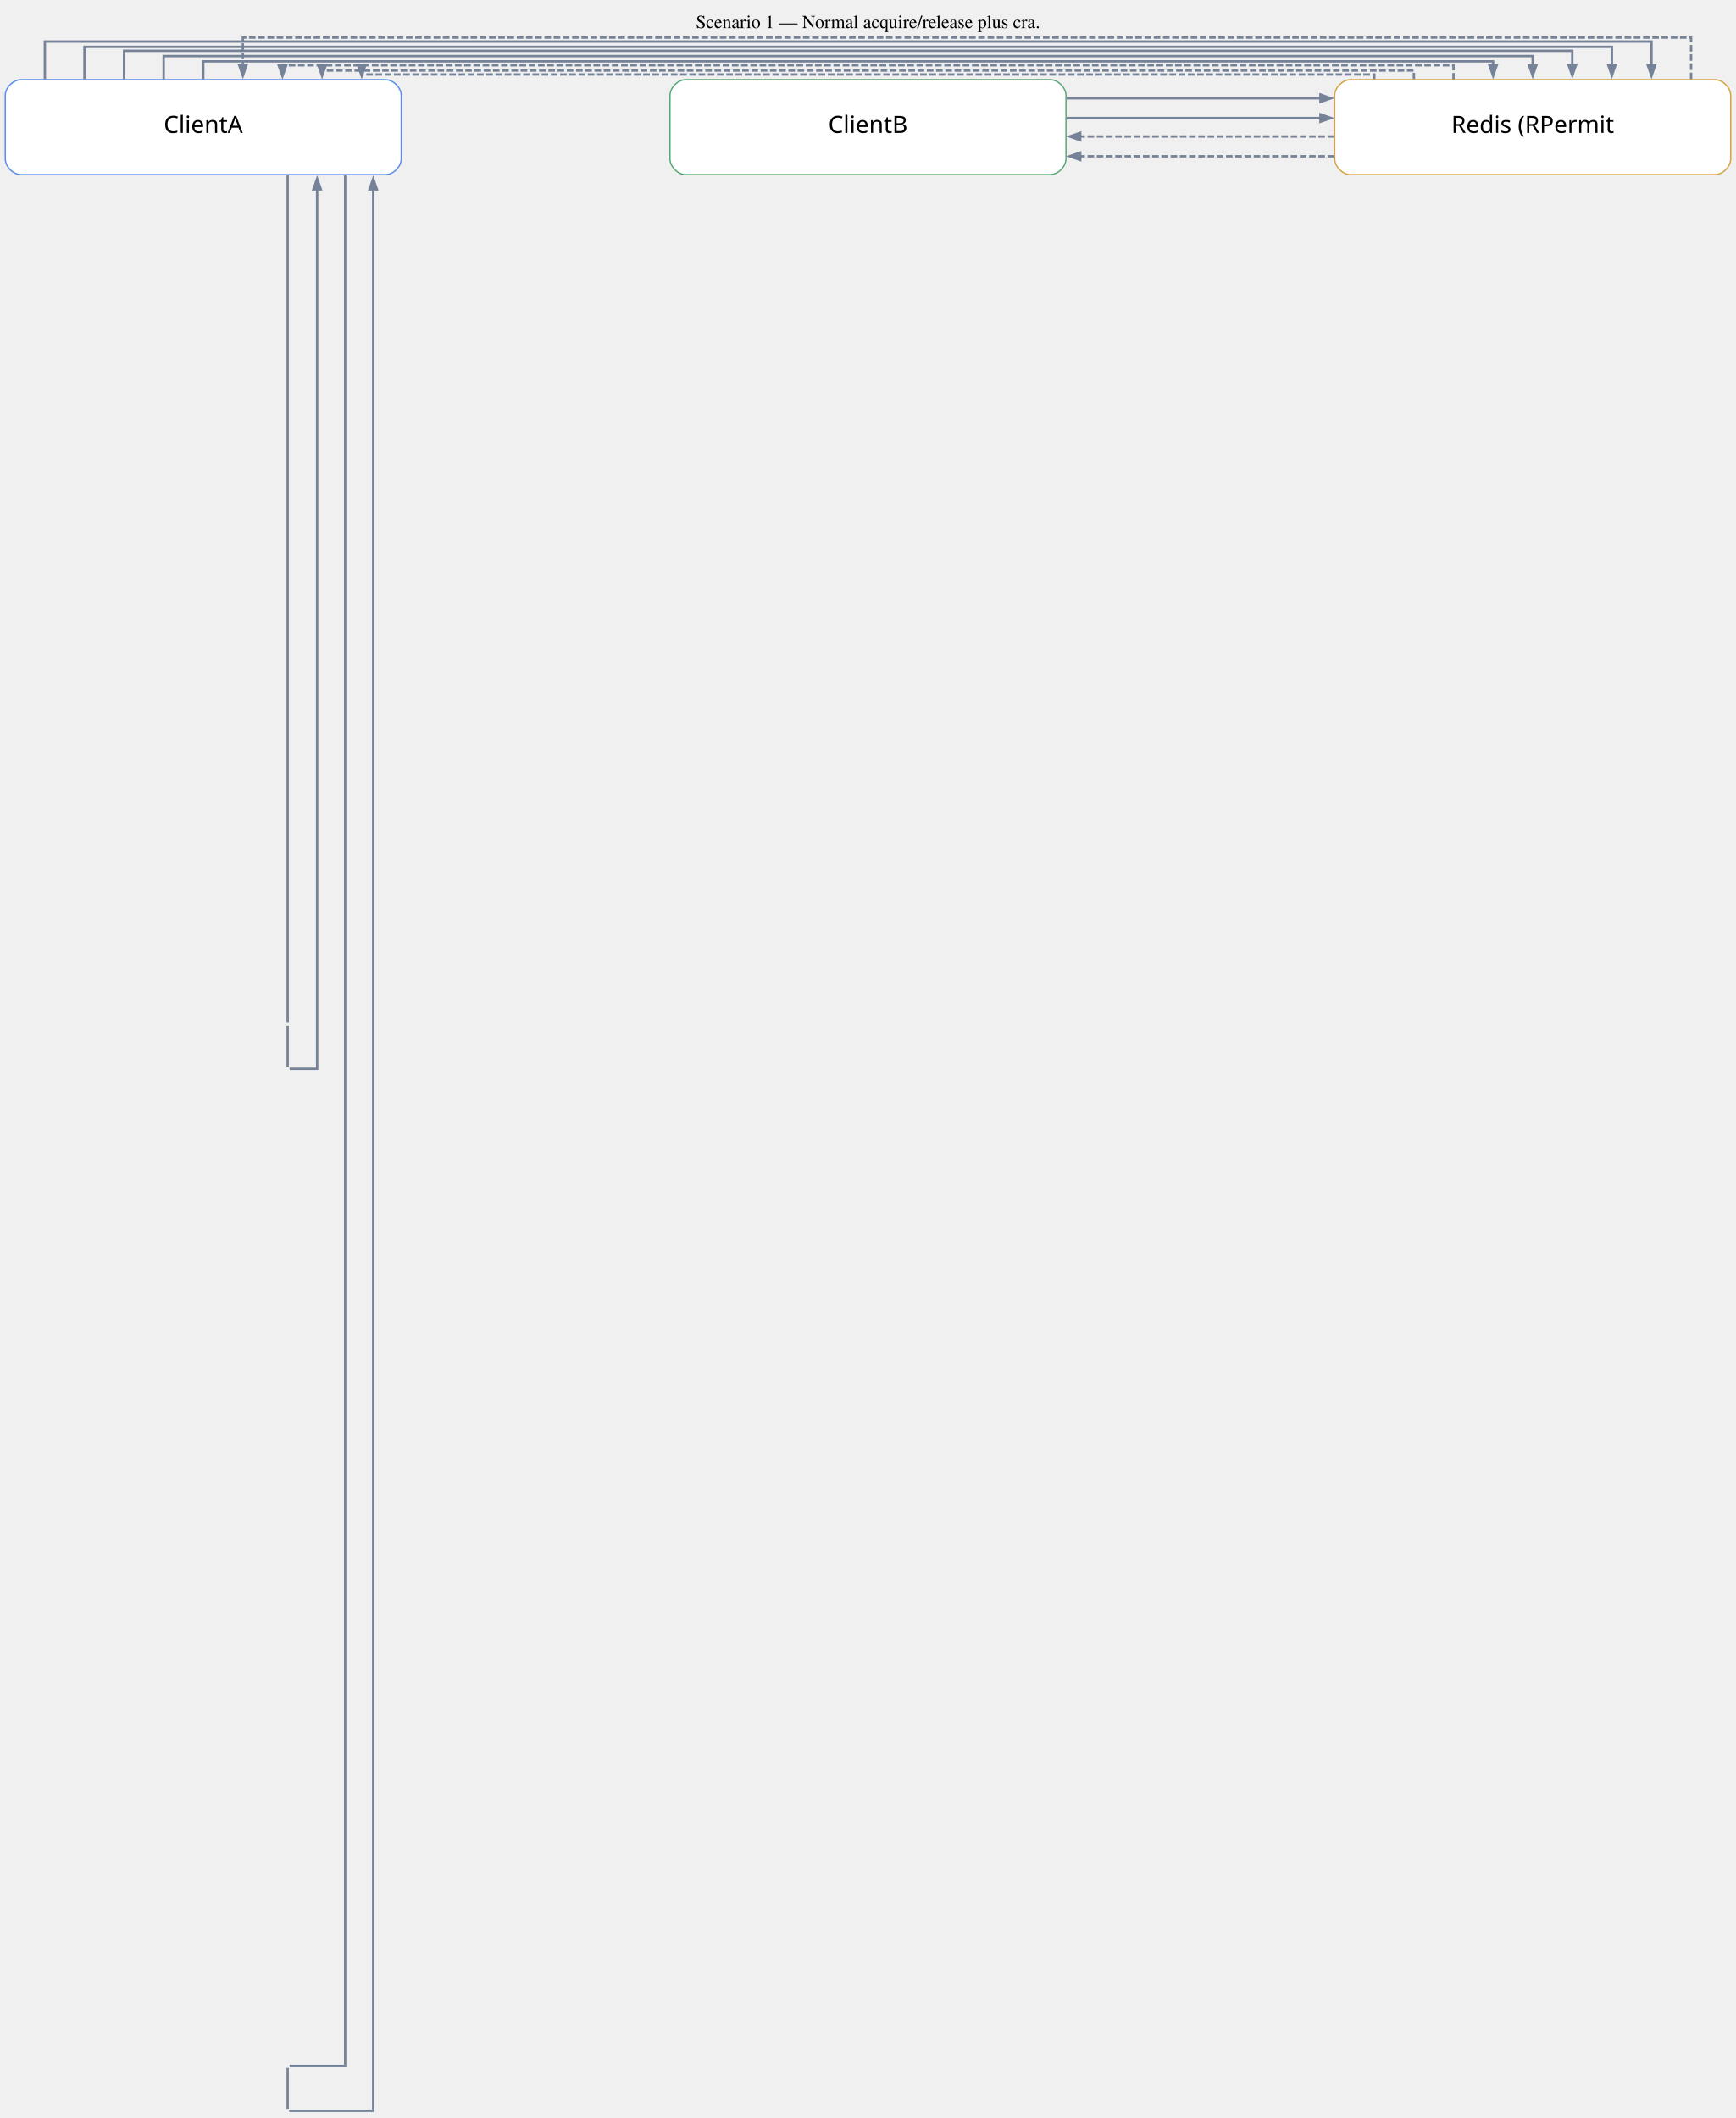
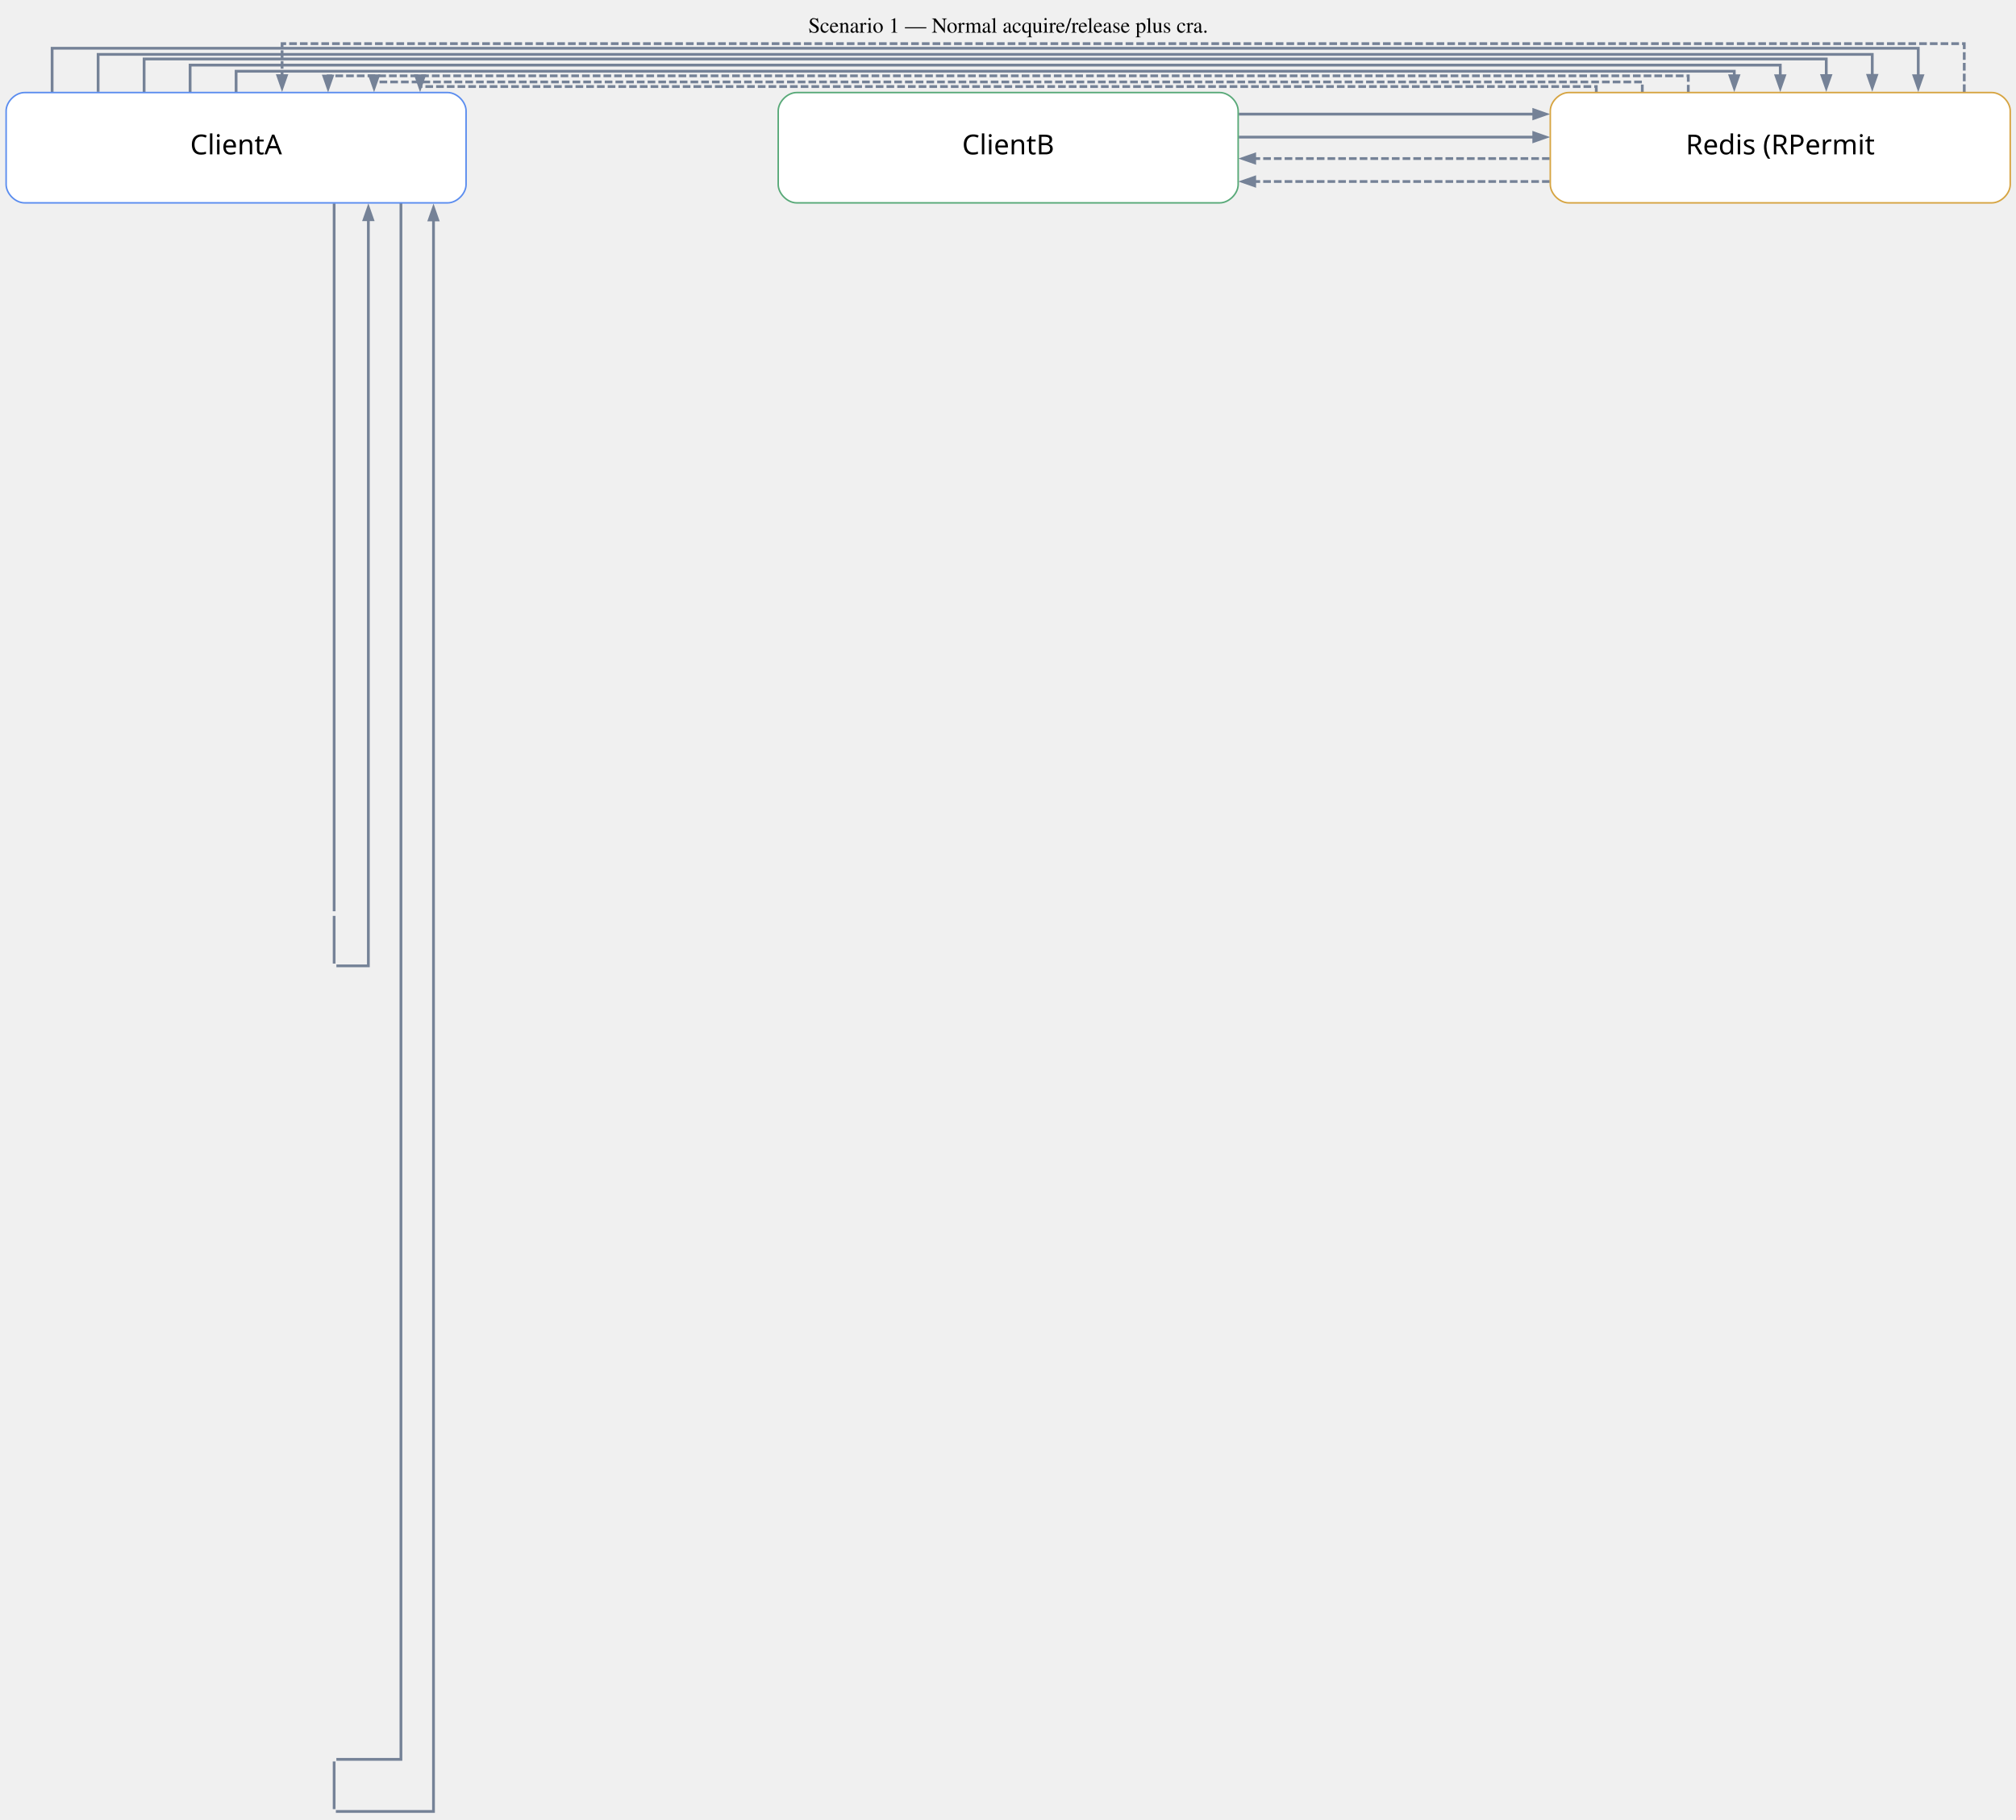
- <svg xmlns="http://www.w3.org/2000/svg" width="1316pt" height="1606pt" viewBox="0.00 0.00 1316.00 1606.00">
-   <g id="graph0" class="graph" transform="scale(1 1) rotate(0) translate(4 1601.5)">
-     <text xml:space="preserve" text-anchor="middle" x="654.12" y="-1580.2" font-family="Times,serif" font-size="14.00">Scenario 1 — Normal acquire/release plus cra.</text>
+ <svg xmlns="http://www.w3.org/2000/svg" width="1316pt" height="1188pt" viewBox="0.00 0.00 1316.00 1188.00">
+   <g id="graph0" class="graph" transform="scale(1 1) rotate(0) translate(4 1183.5)">
+     <text xml:space="preserve" text-anchor="middle" x="654.12" y="-1162.2" font-family="Times,serif" font-size="14.00">Scenario 1 — Normal acquire/release plus cra.</text>
    <g id="edge1" class="edge">
-       <path fill="none" stroke="#758297" stroke-width="1.8" d="M30.02,-1541.34C30.02,-1556.21 30.02,-1570 30.02,-1570 30.02,-1570 1248.19,-1570 1248.19,-1570 1248.19,-1570 1248.19,-1552.06 1248.19,-1552.06" />
-       <polygon fill="#758297" stroke="#758297" stroke-width="1.8" points="1250.99,-1552.06 1248.19,-1544.06 1245.39,-1552.06 1250.99,-1552.06" />
+       <path fill="none" stroke="#758297" stroke-width="1.8" d="M30.02,-1123.34C30.02,-1138.21 30.02,-1152 30.02,-1152 30.02,-1152 1248.19,-1152 1248.19,-1152 1248.19,-1152 1248.19,-1134.06 1248.19,-1134.06" />
+       <polygon fill="#758297" stroke="#758297" stroke-width="1.8" points="1250.99,-1134.06 1248.19,-1126.06 1245.39,-1134.06 1250.99,-1134.06" />
    </g>
    <g id="edge2" class="edge">
-       <path fill="none" stroke="#758297" stroke-width="1.8" d="M60.05,-1541.57C60.05,-1554.55 60.05,-1566 60.05,-1566 60.05,-1566 1218.17,-1566 1218.17,-1566 1218.17,-1566 1218.17,-1552.3 1218.17,-1552.3" />
-       <polygon fill="#758297" stroke="#758297" stroke-width="1.8" points="1220.97,-1552.3 1218.17,-1544.3 1215.37,-1552.3 1220.97,-1552.3" />
+       <path fill="none" stroke="#758297" stroke-width="1.8" d="M60.05,-1123.57C60.05,-1136.55 60.05,-1148 60.05,-1148 60.05,-1148 1218.17,-1148 1218.17,-1148 1218.17,-1148 1218.17,-1134.3 1218.17,-1134.3" />
+       <polygon fill="#758297" stroke="#758297" stroke-width="1.8" points="1220.97,-1134.3 1218.17,-1126.3 1215.37,-1134.3 1220.97,-1134.3" />
    </g>
    <g id="edge4" class="edge">
-       <path fill="none" stroke="#758297" stroke-width="1.8" d="M90.07,-1541.43C90.07,-1553.07 90.07,-1563 90.07,-1563 90.07,-1563 1188.14,-1563 1188.14,-1563 1188.14,-1563 1188.14,-1552.16 1188.14,-1552.16" />
-       <polygon fill="#758297" stroke="#758297" stroke-width="1.8" points="1190.94,-1552.16 1188.14,-1544.16 1185.34,-1552.16 1190.94,-1552.16" />
+       <path fill="none" stroke="#758297" stroke-width="1.8" d="M90.07,-1123.43C90.07,-1135.07 90.07,-1145 90.07,-1145 90.07,-1145 1188.14,-1145 1188.14,-1145 1188.14,-1145 1188.14,-1134.16 1188.14,-1134.16" />
+       <polygon fill="#758297" stroke="#758297" stroke-width="1.8" points="1190.94,-1134.16 1188.14,-1126.16 1185.34,-1134.16 1190.94,-1134.16" />
    </g>
    <g id="edge11" class="edge">
-       <path fill="none" stroke="#758297" stroke-width="1.8" d="M120.1,-1541.34C120.1,-1551.1 120.1,-1559 120.1,-1559 120.1,-1559 1158.12,-1559 1158.12,-1559 1158.12,-1559 1158.12,-1552.07 1158.12,-1552.07" />
-       <polygon fill="#758297" stroke="#758297" stroke-width="1.8" points="1160.92,-1552.07 1158.12,-1544.07 1155.32,-1552.07 1160.92,-1552.07" />
+       <path fill="none" stroke="#758297" stroke-width="1.8" d="M120.1,-1123.34C120.1,-1133.1 120.1,-1141 120.1,-1141 120.1,-1141 1158.12,-1141 1158.12,-1141 1158.12,-1141 1158.12,-1134.07 1158.12,-1134.07" />
+       <polygon fill="#758297" stroke="#758297" stroke-width="1.8" points="1160.92,-1134.07 1158.12,-1126.07 1155.32,-1134.07 1160.92,-1134.07" />
    </g>
    <g id="edge13" class="edge">
-       <path fill="none" stroke="#758297" stroke-width="1.8" d="M150.12,-1541.36C150.12,-1549.1 150.12,-1555 150.12,-1555 150.12,-1555 1128.1,-1555 1128.1,-1555 1128.1,-1555 1128.1,-1552.08 1128.1,-1552.08" />
-       <polygon fill="#758297" stroke="#758297" stroke-width="1.8" points="1130.9,-1552.08 1128.1,-1544.08 1125.3,-1552.08 1130.9,-1552.08" />
+       <path fill="none" stroke="#758297" stroke-width="1.8" d="M150.12,-1123.36C150.12,-1131.1 150.12,-1137 150.12,-1137 150.12,-1137 1128.1,-1137 1128.1,-1137 1128.1,-1137 1128.1,-1134.08 1128.1,-1134.08" />
+       <polygon fill="#758297" stroke="#758297" stroke-width="1.8" points="1130.9,-1134.08 1128.1,-1126.08 1125.3,-1134.08 1130.9,-1134.08" />
    </g>
    <g id="edge6" class="edge">
-       <path fill="none" stroke="#758297" stroke-width="1.8" d="M214.12,-1469C214.12,-1332.81 214.12,-856.18 214.12,-826.53" />
+       <path fill="none" stroke="#758297" stroke-width="1.8" d="M214.12,-1050.72C214.12,-940.15 214.12,-613.96 214.12,-588.64" />
    </g>
    <g id="edge15" class="edge">
-       <path fill="none" stroke="#758297" stroke-width="1.8" d="M257.72,-1468.74C257.72,-1242.36 257.72,-35 257.72,-35 257.72,-35 223.14,-35 215.57,-35" />
+       <path fill="none" stroke="#758297" stroke-width="1.8" d="M257.72,-1050.87C257.72,-865.87 257.72,-35 257.72,-35 257.72,-35 223.14,-35 215.57,-35" />
    </g>
    <g id="edge9" class="edge">
-       <path fill="none" stroke="#758297" stroke-width="1.8" d="M804.65,-1527C804.65,-1527 997.2,-1527 997.2,-1527" />
-       <polygon fill="#758297" stroke="#758297" stroke-width="1.8" points="997.2,-1529.8 1005.2,-1527 997.2,-1524.2 997.2,-1529.8" />
+       <path fill="none" stroke="#758297" stroke-width="1.8" d="M804.65,-1109C804.65,-1109 997.2,-1109 997.2,-1109" />
+       <polygon fill="#758297" stroke="#758297" stroke-width="1.8" points="997.2,-1111.8 1005.2,-1109 997.2,-1106.2 997.2,-1111.8" />
    </g>
    <g id="edge18" class="edge">
-       <path fill="none" stroke="#758297" stroke-width="1.8" d="M804.65,-1512C804.65,-1512 997.2,-1512 997.2,-1512" />
-       <polygon fill="#758297" stroke="#758297" stroke-width="1.8" points="997.2,-1514.8 1005.2,-1512 997.2,-1509.2 997.2,-1514.8" />
+       <path fill="none" stroke="#758297" stroke-width="1.8" d="M804.65,-1094C804.65,-1094 997.2,-1094 997.2,-1094" />
+       <polygon fill="#758297" stroke="#758297" stroke-width="1.8" points="997.2,-1096.8 1005.2,-1094 997.2,-1091.2 997.2,-1096.8" />
    </g>
    <g id="edge3" class="edge">
-       <path fill="none" stroke="#758297" stroke-width="1.8" stroke-dasharray="5,2" d="M1098.07,-1541.12C1098.07,-1547.42 1098.07,-1552 1098.07,-1552 1098.07,-1552 210.17,-1552 210.17,-1552 210.17,-1552 210.17,-1550.91 210.17,-1550.91" />
-       <polygon fill="#758297" stroke="#758297" stroke-width="1.8" points="212.97,-1551.84 210.17,-1543.84 207.37,-1551.84 212.97,-1551.84" />
+       <path fill="none" stroke="#758297" stroke-width="1.8" stroke-dasharray="5,2" d="M1098.07,-1123.12C1098.07,-1129.42 1098.07,-1134 1098.07,-1134 1098.07,-1134 210.17,-1134 210.17,-1134 210.17,-1134 210.17,-1132.91 210.17,-1132.91" />
+       <polygon fill="#758297" stroke="#758297" stroke-width="1.8" points="212.97,-1133.84 210.17,-1125.84 207.37,-1133.84 212.97,-1133.84" />
    </g>
    <g id="edge5" class="edge">
-       <path fill="none" stroke="#758297" stroke-width="1.8" stroke-dasharray="5,2" d="M1068.05,-1541.29C1068.05,-1545.32 1068.05,-1548 1068.05,-1548 1068.05,-1548 240.19,-1548 240.19,-1548 240.19,-1548 240.19,-1547.33 240.19,-1547.33" />
-       <polygon fill="#758297" stroke="#758297" stroke-width="1.8" points="242.99,-1552.02 240.19,-1544.02 237.39,-1552.02 242.99,-1552.02" />
+       <path fill="none" stroke="#758297" stroke-width="1.8" stroke-dasharray="5,2" d="M1068.05,-1123.29C1068.05,-1127.32 1068.05,-1130 1068.05,-1130 1068.05,-1130 240.19,-1130 240.19,-1130 240.19,-1130 240.19,-1129.33 240.19,-1129.33" />
+       <polygon fill="#758297" stroke="#758297" stroke-width="1.8" points="242.99,-1134.02 240.19,-1126.02 237.39,-1134.02 242.99,-1134.02" />
    </g>
    <g id="edge12" class="edge">
-       <path fill="none" stroke="#758297" stroke-width="1.8" stroke-dasharray="5,2" d="M1038.02,-1541.32C1038.02,-1543.6 1038.02,-1545 1038.02,-1545 1038.02,-1545 270.22,-1545 270.22,-1545 270.22,-1545 270.22,-1544.63 270.22,-1544.63" />
-       <polygon fill="#758297" stroke="#758297" stroke-width="1.8" points="273.02,-1552.04 270.22,-1544.04 267.42,-1552.04 273.02,-1552.04" />
+       <path fill="none" stroke="#758297" stroke-width="1.8" stroke-dasharray="5,2" d="M1038.02,-1123.32C1038.02,-1125.6 1038.02,-1127 1038.02,-1127 1038.02,-1127 270.22,-1127 270.22,-1127 270.22,-1127 270.22,-1126.63 270.22,-1126.63" />
+       <polygon fill="#758297" stroke="#758297" stroke-width="1.8" points="273.02,-1134.04 270.22,-1126.04 267.42,-1134.04 273.02,-1134.04" />
    </g>
    <g id="edge14" class="edge">
-       <path fill="none" stroke="#758297" stroke-width="1.8" stroke-dasharray="5,2" d="M1278.22,-1541.43C1278.22,-1557.57 1278.22,-1573 1278.22,-1573 1278.22,-1573 180.14,-1573 180.14,-1573 180.14,-1573 180.14,-1552.15 180.14,-1552.15" />
-       <polygon fill="#758297" stroke="#758297" stroke-width="1.8" points="182.94,-1552.15 180.14,-1544.15 177.34,-1552.15 182.94,-1552.15" />
+       <path fill="none" stroke="#758297" stroke-width="1.8" stroke-dasharray="5,2" d="M1278.22,-1123.43C1278.22,-1139.57 1278.22,-1155 1278.22,-1155 1278.22,-1155 180.14,-1155 180.14,-1155 180.14,-1155 180.14,-1134.15 180.14,-1134.15" />
+       <polygon fill="#758297" stroke="#758297" stroke-width="1.8" points="182.94,-1134.15 180.14,-1126.15 177.34,-1134.15 182.94,-1134.15" />
    </g>
    <g id="edge10" class="edge">
-       <path fill="none" stroke="#758297" stroke-width="1.8" stroke-dasharray="5,2" d="M1007.59,-1498C1007.59,-1498 815.04,-1498 815.04,-1498" />
-       <polygon fill="#758297" stroke="#758297" stroke-width="1.8" points="815.04,-1495.2 807.04,-1498 815.04,-1500.8 815.04,-1495.2" />
+       <path fill="none" stroke="#758297" stroke-width="1.8" stroke-dasharray="5,2" d="M1007.59,-1080C1007.59,-1080 815.04,-1080 815.04,-1080" />
+       <polygon fill="#758297" stroke="#758297" stroke-width="1.8" points="815.04,-1077.2 807.04,-1080 815.04,-1082.8 815.04,-1077.2" />
    </g>
    <g id="edge19" class="edge">
-       <path fill="none" stroke="#758297" stroke-width="1.8" stroke-dasharray="5,2" d="M1007.59,-1483C1007.59,-1483 815.04,-1483 815.04,-1483" />
-       <polygon fill="#758297" stroke="#758297" stroke-width="1.8" points="815.04,-1480.2 807.04,-1483 815.04,-1485.8 815.04,-1480.2" />
+       <path fill="none" stroke="#758297" stroke-width="1.8" stroke-dasharray="5,2" d="M1007.59,-1065C1007.59,-1065 815.04,-1065 815.04,-1065" />
+       <polygon fill="#758297" stroke="#758297" stroke-width="1.8" points="815.04,-1062.2 807.04,-1065 815.04,-1067.8 815.04,-1062.2" />
    </g>
    <g id="edge7" class="edge">
-       <path fill="none" stroke="#758297" stroke-width="1.8" d="M214.12,-823.62C214.12,-818.03 214.12,-798.02 214.12,-792.5" />
+       <path fill="none" stroke="#758297" stroke-width="1.8" d="M214.12,-585.62C214.12,-580.03 214.12,-560.02 214.12,-554.5" />
    </g>
    <g id="edge8" class="edge">
-       <path fill="none" stroke="#758297" stroke-width="1.8" d="M215.59,-791C220.56,-791 236.46,-791 236.46,-791 236.46,-791 236.46,-1457.96 236.46,-1457.96" />
-       <polygon fill="#758297" stroke="#758297" stroke-width="1.8" points="233.66,-1457.96 236.46,-1465.96 239.26,-1457.96 233.66,-1457.96" />
+       <path fill="none" stroke="#758297" stroke-width="1.8" d="M215.59,-553C220.56,-553 236.46,-553 236.46,-553 236.46,-553 236.46,-1040.07 236.46,-1040.07" />
+       <polygon fill="#758297" stroke="#758297" stroke-width="1.8" points="233.66,-1040.07 236.46,-1048.07 239.26,-1040.07 233.66,-1040.07" />
    </g>
    <g id="edge16" class="edge">
      <path fill="none" stroke="#758297" stroke-width="1.8" d="M214.12,-33.62C214.12,-28.03 214.12,-8.02 214.12,-2.5" />
    </g>
    <g id="edge17" class="edge">
-       <path fill="none" stroke="#758297" stroke-width="1.8" d="M215.25,-1C223.86,-1 278.98,-1 278.98,-1 278.98,-1 278.98,-1457.92 278.98,-1457.92" />
-       <polygon fill="#758297" stroke="#758297" stroke-width="1.8" points="276.18,-1457.92 278.98,-1465.92 281.78,-1457.92 276.18,-1457.92" />
+       <path fill="none" stroke="#758297" stroke-width="1.8" d="M215.25,-1C223.86,-1 278.98,-1 278.98,-1 278.98,-1 278.98,-1039.91 278.98,-1039.91" />
+       <polygon fill="#758297" stroke="#758297" stroke-width="1.8" points="276.18,-1039.91 278.98,-1047.91 281.78,-1039.91 276.18,-1039.91" />
    </g>
    <g id="node1" class="node">
-       <path fill="#ffffff" stroke="#5b8def" d="M288.24,-1541.08C288.24,-1541.08 12,-1541.08 12,-1541.08 6,-1541.08 0,-1535.08 0,-1529.08 0,-1529.08 0,-1481.08 0,-1481.08 0,-1475.08 6,-1469.08 12,-1469.08 12,-1469.08 288.24,-1469.08 288.24,-1469.08 294.24,-1469.08 300.24,-1475.08 300.24,-1481.08 300.24,-1481.08 300.24,-1529.08 300.24,-1529.08 300.24,-1535.08 294.24,-1541.08 288.24,-1541.08" />
-       <text xml:space="preserve" text-anchor="middle" x="150.12" y="-1500.73" font-family="Architects Daughter" font-size="18.00">ClientA</text>
+       <path fill="#ffffff" stroke="#5b8def" d="M288.24,-1123.08C288.24,-1123.08 12,-1123.08 12,-1123.08 6,-1123.08 0,-1117.08 0,-1111.08 0,-1111.08 0,-1063.08 0,-1063.08 0,-1057.08 6,-1051.08 12,-1051.08 12,-1051.08 288.24,-1051.08 288.24,-1051.08 294.24,-1051.08 300.24,-1057.08 300.24,-1063.08 300.24,-1063.08 300.24,-1111.08 300.24,-1111.08 300.24,-1117.08 294.24,-1123.08 288.24,-1123.08" />
+       <text xml:space="preserve" text-anchor="middle" x="150.12" y="-1082.73" font-family="Architects Daughter" font-size="18.00">ClientA</text>
    </g>
    <g id="node2" class="node">
-       <path fill="#ffffff" stroke="#58a978" d="M792.24,-1541.08C792.24,-1541.08 516,-1541.08 516,-1541.08 510,-1541.08 504,-1535.08 504,-1529.08 504,-1529.08 504,-1481.08 504,-1481.08 504,-1475.08 510,-1469.08 516,-1469.08 516,-1469.08 792.24,-1469.08 792.24,-1469.08 798.24,-1469.08 804.24,-1475.08 804.24,-1481.08 804.24,-1481.08 804.24,-1529.08 804.24,-1529.08 804.24,-1535.08 798.24,-1541.08 792.24,-1541.08" />
-       <text xml:space="preserve" text-anchor="middle" x="654.12" y="-1500.73" font-family="Architects Daughter" font-size="18.00">ClientB</text>
+       <path fill="#ffffff" stroke="#58a978" d="M792.24,-1123.08C792.24,-1123.08 516,-1123.08 516,-1123.08 510,-1123.08 504,-1117.08 504,-1111.08 504,-1111.08 504,-1063.08 504,-1063.08 504,-1057.08 510,-1051.08 516,-1051.08 516,-1051.08 792.24,-1051.08 792.24,-1051.08 798.24,-1051.08 804.24,-1057.08 804.24,-1063.08 804.24,-1063.08 804.24,-1111.08 804.24,-1111.08 804.24,-1117.08 798.24,-1123.08 792.24,-1123.08" />
+       <text xml:space="preserve" text-anchor="middle" x="654.12" y="-1082.73" font-family="Architects Daughter" font-size="18.00">ClientB</text>
    </g>
    <g id="node3" class="node">
-       <path fill="#ffffff" stroke="#d6a441" d="M1296.24,-1541.08C1296.24,-1541.08 1020,-1541.08 1020,-1541.08 1014,-1541.08 1008,-1535.08 1008,-1529.08 1008,-1529.08 1008,-1481.08 1008,-1481.08 1008,-1475.08 1014,-1469.08 1020,-1469.08 1020,-1469.08 1296.24,-1469.08 1296.24,-1469.08 1302.24,-1469.08 1308.24,-1475.08 1308.24,-1481.08 1308.24,-1481.08 1308.24,-1529.08 1308.24,-1529.08 1308.24,-1535.08 1302.24,-1541.08 1296.24,-1541.08" />
-       <text xml:space="preserve" text-anchor="middle" x="1158.12" y="-1500.73" font-family="Architects Daughter" font-size="18.00">Redis (RPermit</text>
+       <path fill="#ffffff" stroke="#d6a441" d="M1296.24,-1123.08C1296.24,-1123.08 1020,-1123.08 1020,-1123.08 1014,-1123.08 1008,-1117.08 1008,-1111.08 1008,-1111.08 1008,-1063.08 1008,-1063.08 1008,-1057.08 1014,-1051.08 1020,-1051.08 1020,-1051.08 1296.24,-1051.08 1296.24,-1051.08 1302.24,-1051.08 1308.24,-1057.08 1308.24,-1063.08 1308.24,-1063.08 1308.24,-1111.08 1308.24,-1111.08 1308.24,-1117.08 1302.24,-1123.08 1296.24,-1123.08" />
+       <text xml:space="preserve" text-anchor="middle" x="1158.12" y="-1082.73" font-family="Architects Daughter" font-size="18.00">Redis (RPermit</text>
    </g>
  </g>
</svg>
